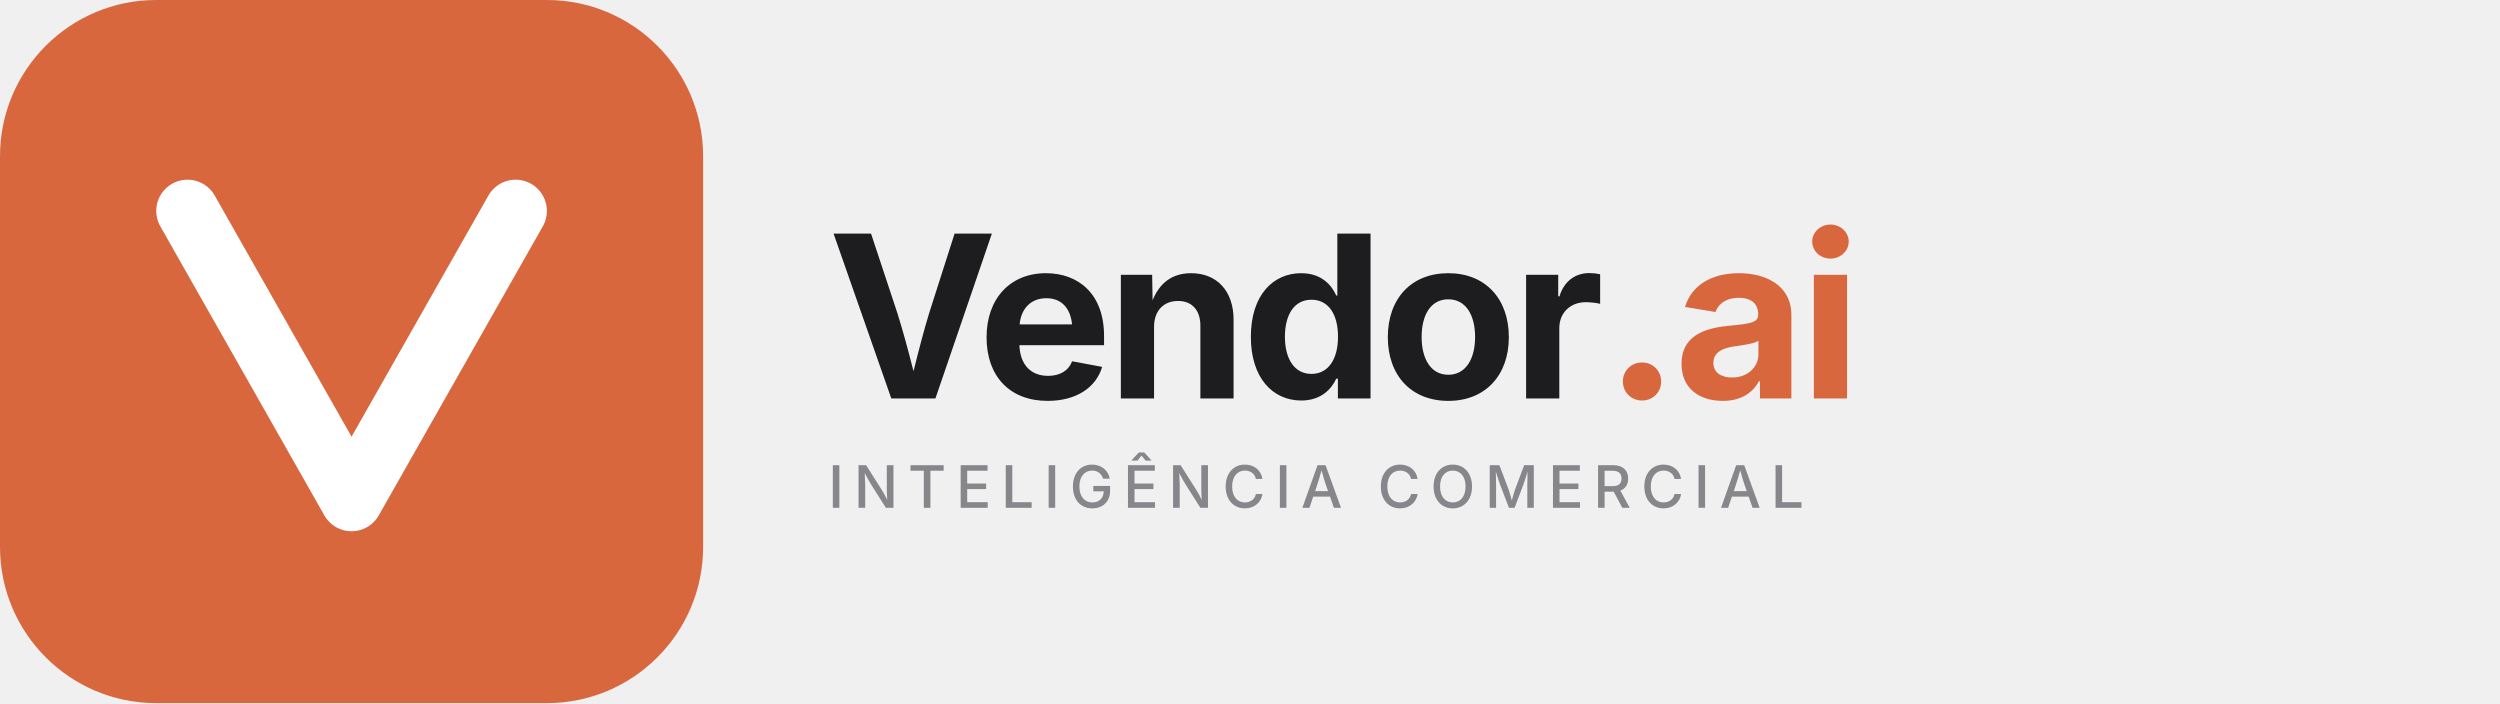
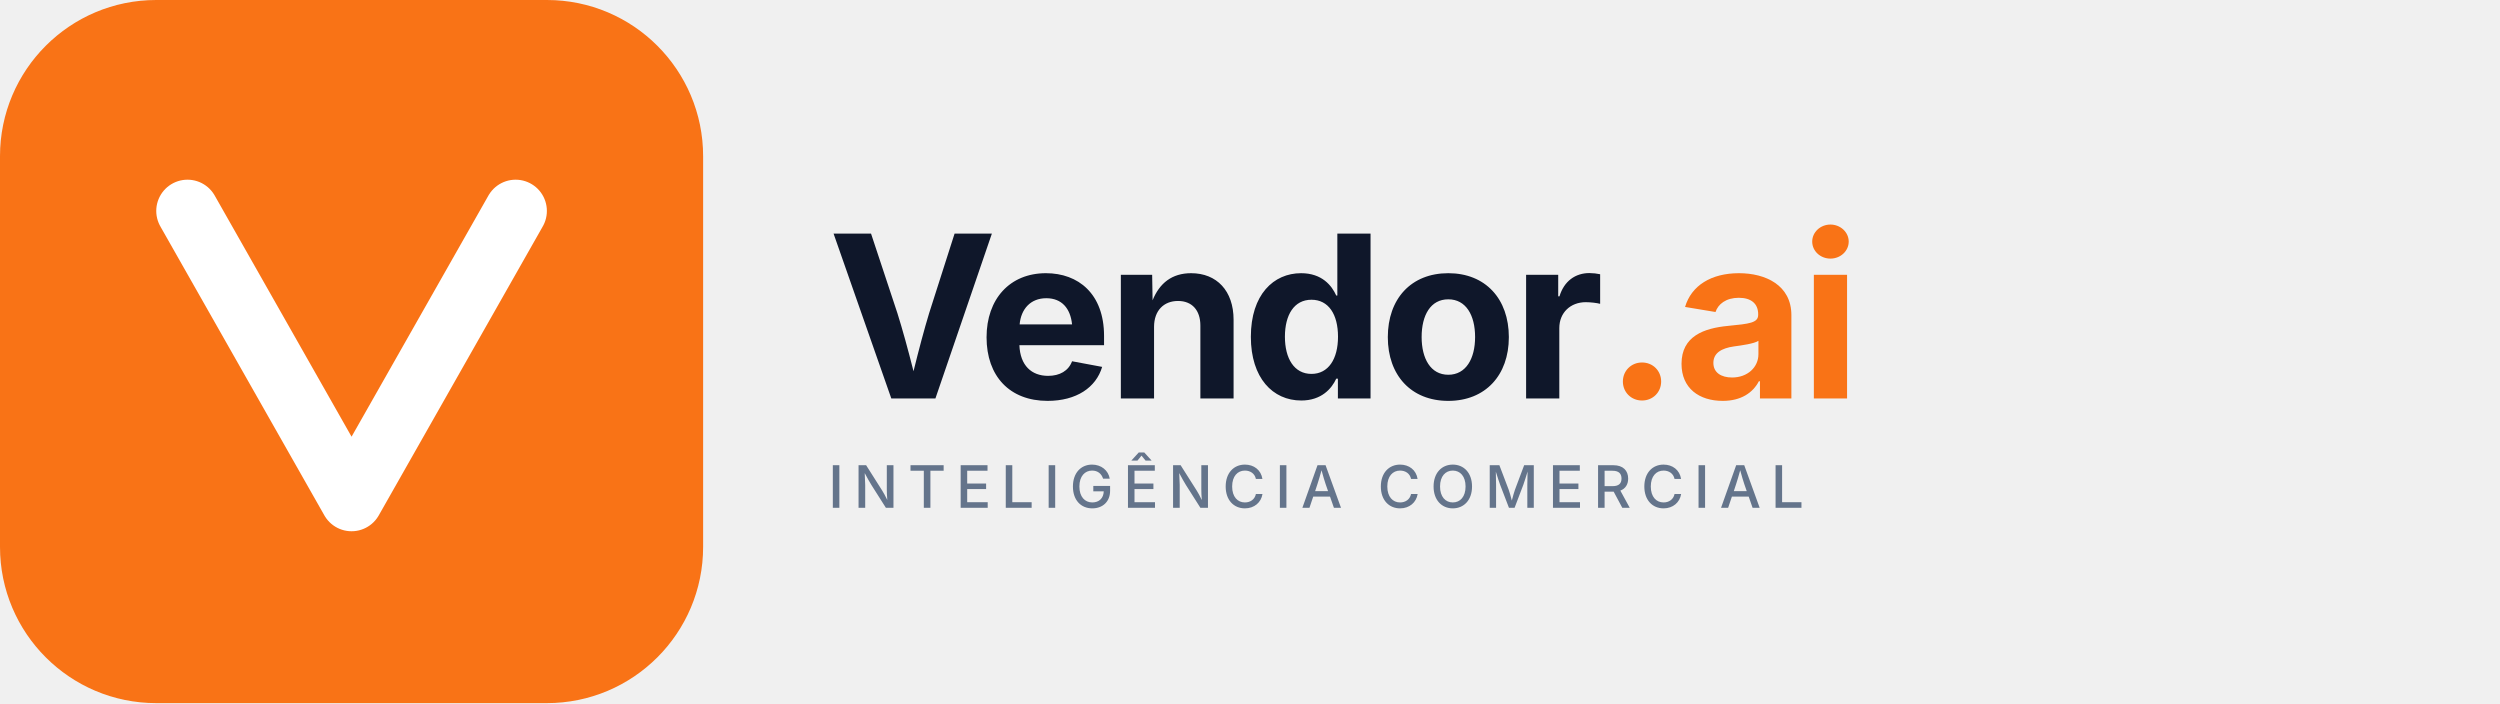
<svg xmlns="http://www.w3.org/2000/svg" width="640" height="180" viewBox="0 0 640 180" fill="none">
-   <rect width="180" height="180" rx="40" fill="#D9673E" />
+   <rect width="180" height="180" rx="40" fill="#F97316" />
  <path d="M48 54 L90 128 L132 54" stroke="#FFFFFF" stroke-width="16" stroke-linecap="round" stroke-linejoin="round" fill="none" />
-   <text x="212" y="102" font-family="Sora, -apple-system, sans-serif" font-size="58" font-weight="700" letter-spacing="-1.5" fill="#1D1D1F">Vendor<tspan fill="#D9673E">.ai</tspan>
+   <text x="212" y="102" font-family="Inter, -apple-system, BlinkMacSystemFont, 'Segoe UI', sans-serif" font-size="58" font-weight="700" letter-spacing="-1.5" fill="#0F172A">Vendor<tspan fill="#F97316">.ai</tspan>
  </text>
-   <text x="212" y="130" font-family="Inter, -apple-system, sans-serif" font-size="15" font-weight="500" fill="#86868B" letter-spacing="2.5">INTELIGÊNCIA COMERCIAL</text>
+   <text x="212" y="130" font-family="Inter, -apple-system, BlinkMacSystemFont, 'Segoe UI', sans-serif" font-size="15" font-weight="500" fill="#64748B" letter-spacing="2.5">INTELIGÊNCIA COMERCIAL</text>
</svg>
